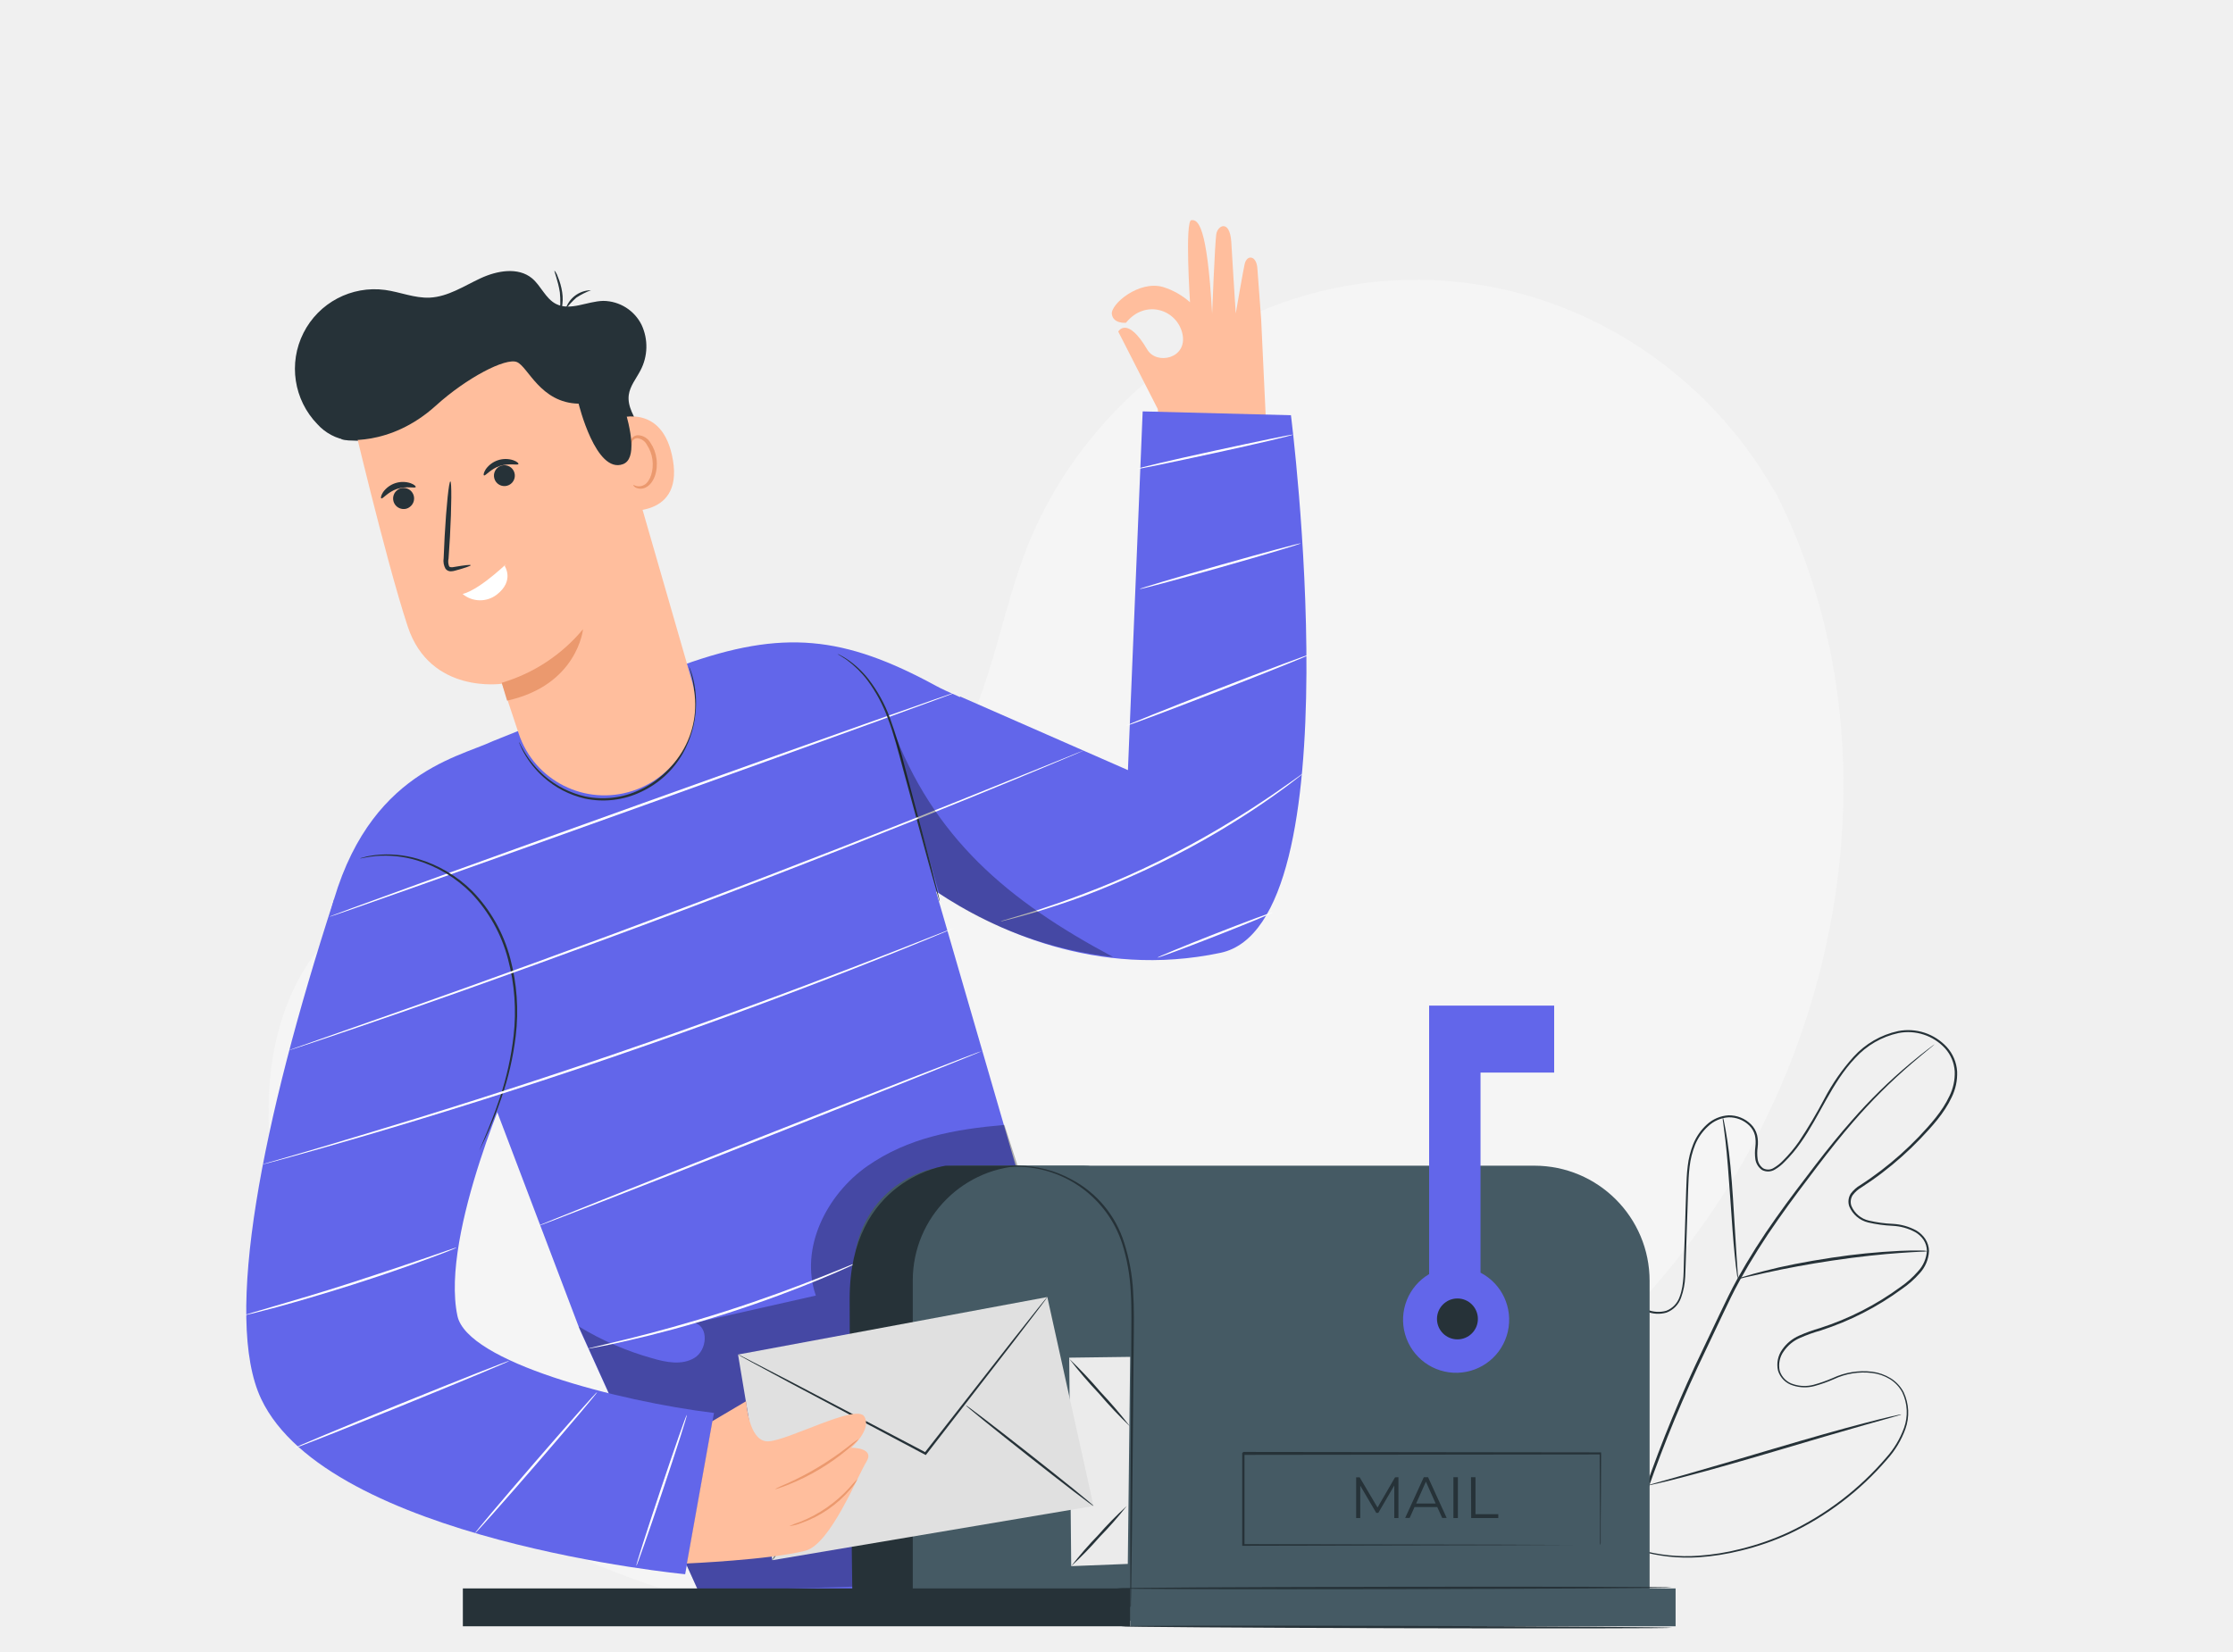
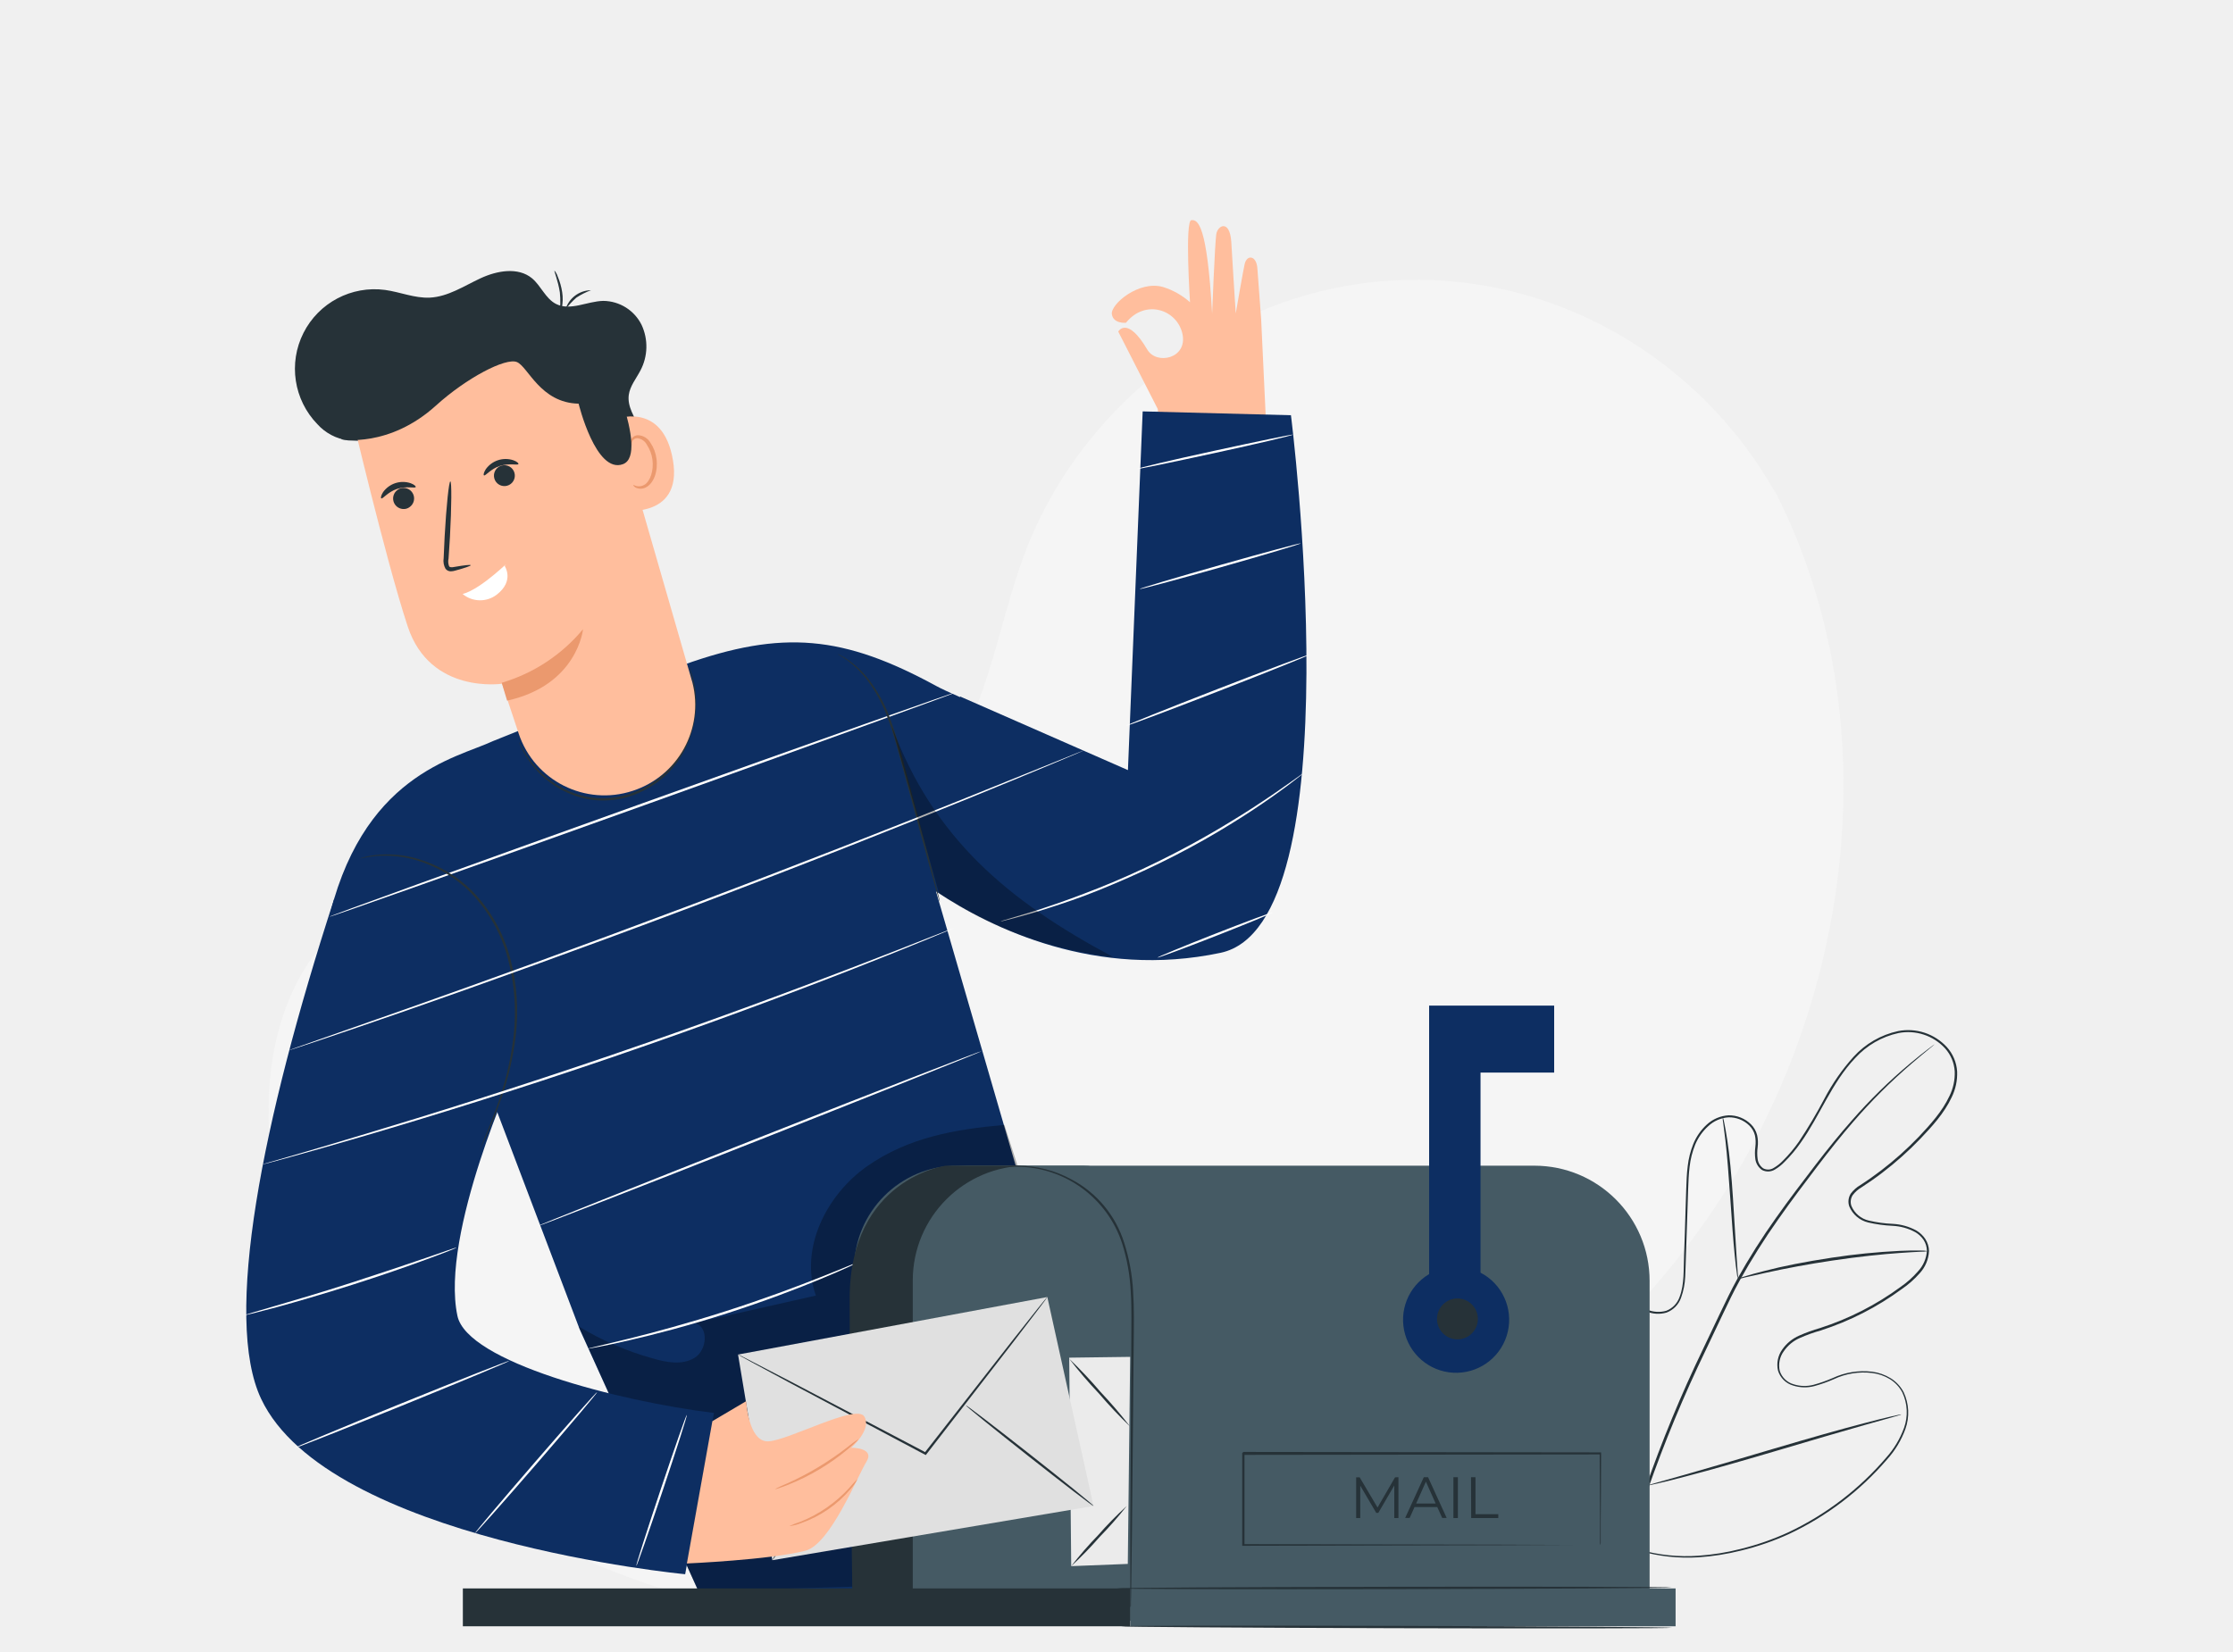
<svg xmlns="http://www.w3.org/2000/svg" viewBox="0 60 500 370">
  <path d="M397.83 170.78c25.23 50.27 17.25 113.73-14.29 160.3s-84 76.73-139.15 87.71c-39.39 7.84-81.74 6.21-117.72-11.57s-64.27-53.67-66.43-93.76c-.82-15.14 2.39-31.22 12.5-42.53 16.14-18.06 43.68-18.69 67.89-18s51.73.18 68-17.8c12.45-13.82 14.29-33.87 20.85-51.27 11.17-29.61 38.1-52.72 69.05-59.26a89.62 89.62 0 0113-1.77c34-2.13 66.33 15.39 84.19 44.45z" fill="#f5f5f5" />
  <g fill="#263238">
    <path d="M362.8 405.65l1.11.4c.72.28 1.82.65 3.28 1.06a38.71 38.71 0 0013.11 1.33 52.77 52.77 0 009.44-1.52 59.87 59.87 0 0010.73-3.74 65.81 65.81 0 0021.88-16.72 20.43 20.43 0 004-6.68 10.44 10.44 0 00-.38-7.89 7.76 7.76 0 00-2.79-3 9.89 9.89 0 00-4-1.38 15.73 15.73 0 00-8.59 1.4 31.94 31.94 0 01-4.35 1.54 8.49 8.49 0 01-4.71-.12 5 5 0 01-3.4-3.32 5.86 5.86 0 01.93-4.75 9 9 0 013.82-3.13 35.68 35.68 0 014.67-1.69 63.09 63.09 0 0018.05-9.23 20.82 20.82 0 003.86-3.46 7.35 7.35 0 002-4.63 4.57 4.57 0 00-.73-2.4 5.61 5.61 0 00-1.87-1.75 11.73 11.73 0 00-5.07-1.42 30.35 30.35 0 01-5.47-.75 6.11 6.11 0 01-4.24-3.6 3.29 3.29 0 01.35-2.89 7.26 7.26 0 012.16-1.91c1.56-1 3.1-2.09 4.59-3.23a73.62 73.62 0 008.46-7.56c2.6-2.77 5.24-5.65 6.87-9.13a11.46 11.46 0 001.18-5.53 8.46 8.46 0 00-2.17-5.16 11.24 11.24 0 00-10.41-3.42 18.37 18.37 0 00-9.72 5.62c-5.27 5.55-7.87 12.87-12.19 18.94a30.63 30.63 0 01-3.59 4.27 9.92 9.92 0 01-2.2 1.75 2.91 2.91 0 01-2.86.1 3.6 3.6 0 01-1.5-2.42 10.29 10.29 0 010-2.77 7.52 7.52 0 00-.1-2.6 4.72 4.72 0 00-1.26-2.18 6.47 6.47 0 00-4.64-1.83 7.32 7.32 0 00-4.58 2 11.6 11.6 0 00-2.9 4.13 19 19 0 00-1.24 4.91c-.21 1.68-.27 3.36-.33 5s-.11 3.35-.16 5q-.17 5-.33 9.82c-.06 1.61-.09 3.2-.17 4.81a15.61 15.61 0 01-.91 4.69 5.51 5.51 0 01-3.27 3.37 6.79 6.79 0 01-4.62-.3 18.39 18.39 0 01-7.14-5.4 19.76 19.76 0 01-2.38-3.68 39.07 39.07 0 00-2-3.75 5.86 5.86 0 00-3-2.54 5.45 5.45 0 00-3.85.27 7.84 7.84 0 00-3.05 2.37 9 9 0 00-1.56 3.47 54.38 54.38 0 00-.66 7.47c-.17 2.44-.25 4.83-.28 7.14a91.39 91.39 0 00.79 13.06 64.1 64.1 0 002.43 11.1c.46 1.69 1.14 3.23 1.69 4.73.31.73.65 1.43 1 2.12s.61 1.37 1 2a42 42 0 007.9 10.56 14.19 14.19 0 001.47 1.35l1.11.94.88.77-.92-.73-1.12-.92a13.93 13.93 0 01-1.49-1.33 41.72 41.72 0 01-8-10.54 21.69 21.69 0 01-1-2c-.32-.69-.68-1.39-1-2.13-.56-1.5-1.25-3-1.72-4.73a63.69 63.69 0 01-2.47-11.15 88.74 88.74 0 01-.84-13.09c0-2.32.1-4.71.26-7.16a56.61 56.61 0 01.65-7.54 9.4 9.4 0 011.62-3.61 8.15 8.15 0 013.19-2.49 5.82 5.82 0 014.13-.3 6.38 6.38 0 013.25 2.7 39.15 39.15 0 012 3.79 19 19 0 002.33 3.59 18.14 18.14 0 007 5.27 6.47 6.47 0 004.33.29 5.1 5.1 0 003-3.12c1.1-2.89.86-6.15 1-9.36s.21-6.5.32-9.81c.05-1.66.1-3.33.16-5s.11-3.39.33-5.09a19.11 19.11 0 011.26-5 12 12 0 013-4.31 7.85 7.85 0 014.89-2.09 6.94 6.94 0 015 2 5.18 5.18 0 011.39 2.41 7.8 7.8 0 01.12 2.76 9.64 9.64 0 000 2.63 3 3 0 001.26 2.08 2.35 2.35 0 002.36-.11 9.66 9.66 0 002.09-1.66 31.58 31.58 0 003.52-4.2 108.79 108.79 0 005.71-9.62 45.54 45.54 0 016.53-9.39 18.83 18.83 0 0110-5.77 11.76 11.76 0 0110.9 3.59 9 9 0 012.3 5.47 12 12 0 01-1.23 5.78c-1.68 3.58-4.35 6.48-7 9.27a73.7 73.7 0 01-8.52 7.61c-1.5 1.15-3.05 2.23-4.62 3.25a6.74 6.74 0 00-2 1.76 2.76 2.76 0 00-.3 2.45 5.63 5.63 0 003.9 3.27 29 29 0 005.38.73 12.3 12.3 0 015.28 1.5 6.17 6.17 0 012 1.91 5.13 5.13 0 01.81 2.66 7.87 7.87 0 01-2.09 5 21.26 21.26 0 01-4 3.53 63.69 63.69 0 01-18.19 9.29 34.14 34.14 0 00-4.62 1.66 8.45 8.45 0 00-3.63 3 5.41 5.41 0 00-.89 4.38 4.57 4.57 0 003.11 3 8 8 0 004.47.11 31.19 31.19 0 004.29-1.51 16.32 16.32 0 018.81-1.42 10.52 10.52 0 014.15 1.46 8.09 8.09 0 012.93 3.16 10.82 10.82 0 01.38 8.2 20.66 20.66 0 01-4.08 6.8 65.84 65.84 0 01-22 16.74 59.72 59.72 0 01-10.79 3.72 53.86 53.86 0 01-9.48 1.49 38.62 38.62 0 01-13.16-1.44 33.76 33.76 0 01-3.27-1.11z" />
    <path d="M368.39 393.45a295.29 295.29 0 0112.91-31.24c1.28-2.7 2.55-5.38 3.81-8s2.49-5.23 3.87-7.71a148.28 148.28 0 018.71-13.76c3-4.24 6-8.16 8.79-11.8s5.52-7 8.11-9.92a117.21 117.21 0 0113.24-12.95c1.68-1.4 3-2.45 3.93-3.14l1.05-.79a2.49 2.49 0 01.37-.25l-.33.3-1 .83c-.89.73-2.2 1.8-3.86 3.23a124.21 124.21 0 00-13.07 13.06c-2.56 2.95-5.23 6.3-8 9.94s-5.76 7.58-8.73 11.82a149.15 149.15 0 00-8.64 13.72c-1.37 2.46-2.6 5.05-3.85 7.68l-3.8 8a299.47 299.47 0 00-12.93 31.16" />
    <path d="M389.15 346.48a7 7 0 01-.26-1.42c-.14-.91-.3-2.24-.46-3.89-.34-3.29-.65-7.84-1-12.87s-.7-9.57-1.08-12.84c-.19-1.64-.36-3-.49-3.88a5.67 5.67 0 01-.12-1.43 7.23 7.23 0 01.36 1.39c.19.91.42 2.23.67 3.86.5 3.27.94 7.83 1.26 12.86s.59 9.45.8 12.88c.11 1.54.2 2.85.27 3.9a6.63 6.63 0 01.05 1.44z" />
    <path d="M431.69 340.22a8.83 8.83 0 01-1.69.13c-1.09.06-2.66.13-4.61.28-3.88.27-9.23.82-15.11 1.7-5.21.78-10.28 1.71-15 2.76-1.9.42-3.43.79-4.49 1a9.58 9.58 0 01-1.67.35 7.88 7.88 0 011.61-.58c1-.32 2.56-.76 4.46-1.23 3.78-1 9.08-2.06 15-2.95a148.57 148.57 0 0115.18-1.52c1.95-.1 3.53-.1 4.62-.08a7.87 7.87 0 011.7.14zm-62.75 52.47a2.1 2.1 0 01-.27-.52l-.66-1.56c-.57-1.35-1.35-3.33-2.27-5.79-1.85-4.92-4.19-11.79-6.67-19.41s-4.76-14.51-6.51-19.45c-.85-2.41-1.56-4.39-2.08-5.86-.22-.64-.41-1.16-.56-1.6a2.26 2.26 0 01-.16-.57 1.92 1.92 0 01.27.53l.67 1.55c.57 1.36 1.34 3.34 2.26 5.8 1.85 4.91 4.2 11.79 6.68 19.41s5.75 15.6 7.5 20.55c.85 2.41.56 3.28 1.08 4.75.23.64.41 1.17.56 1.6a2.39 2.39 0 01.16.57zm56.82-15.91a2.52 2.52 0 01-.57.21l-1.65.48-6.08 1.71c-5.14 1.45-12.21 3.54-20 5.85-7.31 2.16-14.11 4.12-20.08 5.67-2.58.68-4.68 1.2-6.14 1.53l-1.68.37a2.18 2.18 0 01-.59.09 2.28 2.28 0 01.57-.21l1.65-.48 6.08-1.71c5.14-1.45 12.21-3.54 20-5.85s14.91-4.33 20.08-5.67c2.58-.68 4.68-1.2 6.13-1.53l1.68-.37a2.23 2.23 0 01.6-.09z" />
  </g>
  <path d="M260.78 162.41s-.58-2.78-1.55-10.82l-8.84-17.33s2-3.63 6.51 4.05c2.08 3.5 9 2 7.88-3.46s-8.28-8-12.66-2.56c0 0-2.83.29-3.16-1.92s6.06-7.67 11.5-6.08a16.5 16.5 0 016 3.4s-1.18-18.22.3-18.38 3.53 1 4.65 20.93c0 0 .62-15.77.93-17.78s3-3.37 3.36 1.68c0 .56 1 16.06 1 16.06s1.77-10.25 2-11.07c.5-2.16 2.63-1.93 2.84.93.15 2.17.85 11.43.85 11.43l1.34 28.51h.18" fill="#ffbe9d" />
-   <path d="M289.06 153l-33.2-.86-3.3 80.34L215 216l-.06.13c-2.26-1-4.23-1.9-5.28-2.48-20.75-11.31-34.37-12.69-56.64-4.74l-42.66 17.08c-8.26 3.89-29.75 7.48-37.12 41.46l-1 4.06L106.38 296l23.41 61.7 28 61.76 64.45-2.09 33.68-42-28.58-54.59-17.76-61.14c12.55 8.33 35.84 19.67 63.73 13.76C303.56 267 289.06 153 289.06 153z" fill="#6266ea" />
+   <path d="M289.06 153l-33.2-.86-3.3 80.34L215 216l-.06.13c-2.26-1-4.23-1.9-5.28-2.48-20.75-11.31-34.37-12.69-56.64-4.74l-42.66 17.08c-8.26 3.89-29.75 7.48-37.12 41.46l-1 4.06L106.38 296l23.41 61.7 28 61.76 64.45-2.09 33.68-42-28.58-54.59-17.76-61.14c12.55 8.33 35.84 19.67 63.73 13.76C303.56 267 289.06 153 289.06 153z" fill="#0D2E62" />
  <path d="M129.57 357.07A65.36 65.36 0 00146 364.2c3.14.94 6.74 1.63 9.53-.09s3.22-6.81.1-7.83l27.05-6.11c-3.67-10.56 2.38-22.61 11.53-29s19.55-8.25 30.69-9.22l13.49 41.85-45.09 61.5-36.92 1.07z" opacity=".3" />
-   <path d="M115.42 299.26s-16.91 37-13 55.44c2.16 10.32 35.93 19.13 57.45 21.76l-6.45 36.12s-80-7.61-94.95-39.28c-8.5-18 .11-62 16.3-111.8z" fill="#6266ea" />
+   <path d="M115.42 299.26s-16.91 37-13 55.44c2.16 10.32 35.93 19.13 57.45 21.76l-6.45 36.12s-80-7.61-94.95-39.28c-8.5-18 .11-62 16.3-111.8z" fill="#0D2E62" />
  <path d="M192.44 342.59a2.89 2.89 0 01-.57.31l-1.69.78c-1.47.68-3.62 1.61-6.29 2.73-5.34 2.22-12.82 5.08-21.23 7.78s-16.16 4.72-21.8 6c-2.82.65-5.11 1.14-6.7 1.44l-1.83.34a2.59 2.59 0 01-.64.09 2.87 2.87 0 01.62-.19l1.81-.44c1.58-.36 3.85-.91 6.66-1.6 5.61-1.39 13.32-3.47 21.72-6.16s15.88-5.49 21.25-7.63c2.69-1.06 4.85-1.94 6.35-2.56l1.72-.7a3.05 3.05 0 01.62-.19zm22.27-127.78c0 .13-31.47 11.56-70.39 25.52s-70.53 25.17-70.58 25 31.47-11.56 70.4-25.52 70.52-25.14 70.57-25z" fill="#fff" />
  <path d="M107.2 318a.91.91 0 01.08-.22l.26-.62 1-2.39c.88-2.08 2.13-5.11 3.4-8.94A68.32 68.32 0 00115 292a46.23 46.23 0 00-1.24-17.15 33.74 33.74 0 00-8.34-14.91 29 29 0 00-11.95-7.21 25 25 0 00-9.41-1l-1.49.19c-.43.06-.78.15-1.08.2l-.66.13h-.23s.07 0 .21-.07l.66-.18c.29-.07.65-.18 1.08-.26l1.49-.23a24.27 24.27 0 019.53.85 28.94 28.94 0 0112.19 7.22 34 34 0 018.5 15.11 46.2 46.2 0 011.22 17.34 67.26 67.26 0 01-3.2 13.87 98.67 98.67 0 01-3.56 8.9c-.48 1-.86 1.82-1.13 2.35l-.31.61c-.03.15-.07.24-.08.24zm80.35-111.52a2.54 2.54 0 01.57.25 12.76 12.76 0 011.55.91 21.14 21.14 0 014.83 4.51 32.81 32.81 0 014.74 8.58 112.68 112.68 0 013.47 11.47l5.57 21 1.62 6.39.42 1.74a2.54 2.54 0 01.11.62 2.76 2.76 0 01-.21-.59c-.13-.45-.3-1-.51-1.72l-1.79-6.34-5.71-21c-1.1-4.1-2.11-8-3.42-11.44a33.52 33.52 0 00-4.58-8.52 22.32 22.32 0 00-4.65-4.57c-1.26-.86-2.04-1.25-2.01-1.29z" fill="#263238" />
  <path d="M242.85 228l-.44.21-1.33.58-5.08 2.14c-4.44 1.88-10.89 4.54-18.87 7.8-16 6.51-38.1 15.3-62.71 24.58s-47 17.31-63.33 23c-8.14 2.83-14.74 5.08-19.31 6.61l-5.27 1.75-1.37.44-.48.14.46-.19 1.36-.49 5.23-1.84 19.26-6.77c16.25-5.74 38.65-13.82 63.27-23.1s46.76-18 62.75-24.44l18.93-7.64 5.15-2.08 1.35-.53zm-29.28 39.87l-.38.18-1.14.49-4.41 1.83c-3.83 1.59-9.39 3.82-16.29 6.53-13.8 5.41-33 12.6-54.37 19.92s-41 13.37-55.19 17.54c-7.11 2.08-12.88 3.72-16.88 4.81l-4.6 1.25-1.2.31a2.18 2.18 0 01-.41.09 2.67 2.67 0 01.39-.14l1.19-.36 4.58-1.32c4-1.15 9.73-2.85 16.83-5 14.19-4.25 33.73-10.36 55.12-17.67s40.58-14.45 54.41-19.78c6.91-2.66 12.49-4.84 16.34-6.37l4.45-1.74 1.16-.44zm78.18-34.62a4.39 4.39 0 01-.58.5l-1.75 1.36c-.76.59-1.7 1.3-2.81 2.09s-2.36 1.72-3.79 2.67c-2.83 1.95-6.28 4.16-10.19 6.48s-8.31 4.71-13 7-9.31 4.28-13.53 6-8.1 3-11.38 4.05c-1.63.54-3.13 1-4.44 1.35s-2.44.7-3.37.93l-2.15.55a4.69 4.69 0 01-.75.15 4.24 4.24 0 01.72-.26l2.12-.63c.92-.27 2-.6 3.35-1s2.78-.85 4.4-1.42c3.26-1.08 7.1-2.48 11.32-4.15s8.78-3.69 13.48-6 9.08-4.69 13-7 7.37-4.47 10.22-6.38c1.44-.93 2.7-1.83 3.83-2.6s2.08-1.45 2.86-2l1.8-1.28a4 4 0 01.64-.41zm1.56-26.68c.05.14-9.13 3.83-20.5 8.25s-20.64 7.89-20.69 7.75 9.12-3.82 20.5-8.24 20.64-7.89 20.69-7.76zm-2.02-24.88c0 .14-8 2.55-18 5.38s-18.11 5-18.15 4.87 8-2.54 18-5.37 18.11-5.02 18.15-4.88zm-1.76-24.34c0 .14-7.77 2-17.42 4.09s-17.49 3.73-17.52 3.59 7.76-2 17.41-4.09 17.49-3.73 17.53-3.59zM219.87 295.4c0 .13-22.2 9-49.69 19.86s-49.83 19.52-49.88 19.39 22.19-9 49.69-19.87 49.83-19.52 49.88-19.38zm-117.64 44.03a2.23 2.23 0 01-.45.22l-1.34.55c-1.17.46-2.87 1.11-5 1.89-4.22 1.56-10.09 3.61-16.63 5.69s-12.52 3.81-16.86 5c-2.17.58-3.94 1-5.16 1.34l-1.41.33a1.67 1.67 0 01-.5.08 1.82 1.82 0 01.47-.18l1.39-.43 5.11-1.5c4.31-1.26 10.26-3 16.8-5.12s12.41-4.08 16.66-5.55l5-1.73 1.37-.46a1.58 1.58 0 01.55-.13zm11.87 25.34c.06.13-10.72 4.63-24.07 10.05s-24.23 9.71-24.28 9.58 10.72-4.64 24.08-10.06 24.22-9.71 24.27-9.57zm19.63 7c.11.1-5.94 7.26-13.5 16s-13.79 15.75-13.9 15.66 5.94-7.26 13.5-16 13.79-15.75 13.9-15.66zm20.07 5.1c.14.05-2.29 7.67-5.42 17s-5.78 16.91-5.91 16.86 2.29-7.66 5.42-17 5.77-16.91 5.91-16.86zM285 264.35c.06.13-5.69 2.51-12.84 5.31s-13 4.95-13 4.82 5.7-2.51 12.85-5.31 12.93-4.96 12.99-4.82z" fill="#fff" />
  <path d="M199.65 222.57c9.28 25.13 26 39.18 49.61 51.78a87.07 87.07 0 01-39-14.29" opacity=".3" />
  <path d="M191.24 423h178.13v-76.1a25.81 25.81 0 00-25.81-25.82h-126.5a25.82 25.82 0 00-25.82 25.82z" fill="#455a64" />
  <path d="M214.33 321.08h28.3a10.46 10.46 0 0110.46 10.46v90.13a1.33 1.33 0 01-1.33 1.33h-59.18a1.33 1.33 0 01-1.33-1.33v-77.5a23.09 23.09 0 0123.08-23.09z" fill="#455a64" />
  <path d="M204.38 423v-76.21a25.71 25.71 0 0125.7-25.71h-18.32s-21.51 2.86-21.51 29.78.69 72.14.69 72.14z" fill="#263238" />
  <path fill="#263238" d="M103.64 415.76h149.45v8.48H103.64z" />
  <path fill="#455a64" d="M253.09 415.76h122.1v8.48h-122.1z" />
  <path d="M253.09 420a1.16 1.16 0 010-.3v-16.94c.05-10.69.13-25.38.22-41.62 0-4.06.13-8-.12-11.84a42.56 42.56 0 00-1.92-10.78 24.94 24.94 0 00-23.45-17.21 17.37 17.37 0 00-2 .05 12.1 12.1 0 00-1.44.14l-.88.12h-.31l.3-.07.88-.17a10.59 10.59 0 011.44-.19 14.68 14.68 0 012-.1 25 25 0 0112.16 3.09 24.17 24.17 0 0111.75 14.16 43.31 43.31 0 012 10.91c.25 3.84.17 7.82.13 11.88-.15 16.23-.28 30.93-.38 41.61-.07 5.3-.13 9.6-.17 12.62 0 1.46-.06 2.61-.07 3.43v.89a1.71 1.71 0 01-.14.32z" fill="#263238" />
  <path d="M374.35 415.55c0 .14-27.82.31-62.12.37s-62.12 0-62.12-.16 27.8-.31 62.12-.37 62.12.02 62.12.16zm0 9.03c0 .14-27.62.18-61.67.09s-61.68-.28-61.67-.43 27.6-.18 61.67-.09 61.67.28 61.67.43zm-16.08-18.5v-5.41c0-3.51-.05-8.62-.08-15.08l.15.16-79.93.1c.11-.11-.27.26.25-.26v20.5l-.26-.25 57 .11 16.81.07h6.13a2.45 2.45 0 01-.38 0h-5.63l-16.75.07-57.18.12h-.25v-20.76c.52-.52.15-.14.27-.26l79.93.1h.16v.16c0 6.5-.07 11.64-.09 15.18v5a1.91 1.91 0 01-.15.45z" fill="#263238" />
  <path d="M313.13 390.85V400h-.93v-7.3l-3.58 6.14h-.46l-3.58-6.1V400h-.92v-9.12h.79l4 6.76 3.92-6.76zm8.69 6.68h-5.08l-1.1 2.44h-1l4.17-9.12h.95l4.17 9.12h-1zm-.35-.78l-2.19-4.9-2.19 4.9zm3.97-5.9h1V400h-1zm3.94 0h1v8.28h5.11v.87h-6.07z" fill="#263238" />
-   <path d="M348 300.22v-15h-28v60.14a11.88 11.88 0 1011.51-.32v-44.82z" fill="#6266ea" />
+   <path d="M348 300.22v-15h-28v60.14a11.88 11.88 0 1011.51-.32v-44.82z" fill="#0D2E62" />
  <circle cx="326.34" cy="355.4" r="4.58" fill="#263238" />
  <path d="M154.29 209.28a4.11 4.11 0 01.26.61 16 16 0 01.59 1.83 22.67 22.67 0 01.68 7 23.16 23.16 0 01-2.91 10 20.89 20.89 0 01-9.35 8.63 19.68 19.68 0 01-12.62 1.5 21 21 0 01-9.25-4.8 21.38 21.38 0 01-4.41-5.51 15.87 15.87 0 01-.84-1.72 2.76 2.76 0 01-.23-.63c.06 0 .39.84 1.25 2.25a22.2 22.2 0 004.47 5.33 20.84 20.84 0 009.11 4.61 19.33 19.33 0 0012.3-1.51 20.62 20.62 0 009.16-8.39 23.19 23.19 0 002.95-9.81 23.55 23.55 0 00-.51-6.94c-.36-1.58-.71-2.43-.65-2.45z" fill="#263238" />
  <path fill="#ebebeb" d="M239.41 364.08l13.65-.18-.53 46.37-12.67.5-.45-46.69z" />
  <path d="M239.86 410.77a81.14 81.14 0 016-6.91 79.89 79.89 0 016.44-6.56 84.76 84.76 0 01-6.06 6.91 82.82 82.82 0 01-6.38 6.56zm13.2-31.25a102.09 102.09 0 01-7-7.42 98.26 98.26 0 01-6.63-7.76 99.62 99.62 0 017 7.42 100.92 100.92 0 016.63 7.76zM137.15 160.7a3.6 3.6 0 006.08 2.61c1.93-1.83 1.27-5.05.07-7.43s-2.86-4.79-2.51-7.42c.27-2 1.67-3.67 2.61-5.48a11.47 11.47 0 00.25-10.24 9.67 9.67 0 00-8.55-5.35c-3.61.07-7.42 2.33-10.63.67-2.33-1.21-3.3-4-5.33-5.72-3.13-2.59-7.86-1.73-11.57 0s-7.26 4.12-11.33 4.32c-3.39.16-6.65-1.26-10-1.72A17.82 17.82 0 0071.06 155a11.37 11.37 0 006.87 3.64" fill="#263238" />
  <path d="M141.68 237.12a20.24 20.24 0 01-25.54-12.83c-2-6.06-3.71-11.16-3.71-11.16s-16.1 2.46-21.14-12.83-13-49.31-13-49.31l-.49-2.06c15.36-13.25 37.2-15.46 56.25-8.51l1 3.17 20 69.31a20.24 20.24 0 01-13.37 24.22z" fill="#ffbe9d" />
  <path d="M91.76 173.54a2.36 2.36 0 00-1.16-4.25 2.16 2.16 0 00-1.59.44 2.36 2.36 0 001.15 4.27 2.17 2.17 0 001.6-.46z" fill="#263238" />
  <path d="M85.37 171.62c.33.19 1.47-1.45 3.58-2.13s4-.07 4.13-.41c.08-.16-.31-.56-1.14-.86a5.46 5.46 0 00-6.16 2c-.49.78-.56 1.32-.41 1.4zm25.8-6.62a2.34 2.34 0 103.3-.24 2.35 2.35 0 00-3.3.24z" fill="#263238" />
  <path d="M108.37 166.47c.32.19 1.46-1.44 3.57-2.12s4-.07 4.14-.42c.08-.15-.31-.56-1.14-.85a5.46 5.46 0 00-6.16 2c-.49.76-.57 1.31-.41 1.39zm-2.97 20.12c0-.16-1.43 0-3.64.38-.57.12-1.06.14-1.21-.17a3 3 0 01-.11-1.72c.1-1.56.2-3.16.31-4.83.37-6.85.41-12.41.09-12.43s-.9 5.52-1.28 12.37c-.08 1.67-.15 3.26-.22 4.83a3.65 3.65 0 00.42 2.37 1.47 1.47 0 001.2.57 3.61 3.61 0 001-.17c2.15-.59 3.47-1.04 3.44-1.2z" fill="#263238" />
  <path d="M113 186.76c1.79-2-5 5.13-9.41 6.28a6.12 6.12 0 007.63.15c4.06-3.13 1.78-6.43 1.78-6.43z" fill="#fff" />
  <path d="M112.34 212.92a37.45 37.45 0 0018.21-12s-1.24 12.54-17 16z" fill="#eb996e" />
  <path d="M137.27 154.07c.31-.22 11.17-4.48 13.42 9.05s-12.16 11.31-12.25 10.93-1.17-19.98-1.17-19.98z" fill="#ffbe9d" />
  <path d="M141.8 168.62c0-.06.26.12.69.24a2.42 2.42 0 001.77-.26c1.34-.76 2.16-3.23 1.83-5.67a8 8 0 00-1.22-3.27 2.77 2.77 0 00-2.08-1.51 1.21 1.21 0 00-1.28.88c-.12.4 0 .66 0 .69s-.33-.17-.32-.75a1.58 1.58 0 01.4-.94 1.82 1.82 0 011.24-.56 3.37 3.37 0 012.81 1.69 8.16 8.16 0 011.36 3.64c.37 2.73-.6 5.52-2.46 6.4a2.53 2.53 0 01-2.22 0c-.44-.26-.56-.55-.52-.58z" fill="#eb996e" />
  <path d="M76.53 158.41s10.61 1.91 21.08-7.57c6.86-6.22 15.62-10.78 18.13-9.75s5.23 9.14 13.82 9.32c0 0 3.85 15.85 9.95 13.54s-4.62-25.53-4.62-25.53l-17.21-6.31-17.59 1.53-17.86 7.21-8.7 9.28zm55.8-33.41a16.51 16.51 0 00-3.26 1.65 16 16 0 00-2.47 2.7 6.05 6.05 0 015.73-4.35zm-8.17-4.39a4 4 0 01.72 1.32 14.58 14.58 0 011 3.5 10.17 10.17 0 01-.1 3.64 3.18 3.18 0 01-.52 1.42 20.83 20.83 0 00.1-5c-.42-2.72-1.36-4.82-1.2-4.88z" fill="#263238" />
  <path fill="#e0e0e0" d="M165.26 363.38l69.25-12.88 10.35 46.8-71.92 12.14-7.68-46.06z" />
  <path d="M234.51 350.5s0 .07-.12.19l-.39.55-1.54 2.06-5.76 7.53c-4.94 6.38-11.72 15.15-19.27 24.89l-.13.17-.19-.1-1.35-.71-28.69-15.25-8.66-4.68-2.35-1.29-.6-.35a.93.93 0 01-.2-.14l.22.09.63.3 2.39 1.24c2.11 1.09 5.08 2.64 8.75 4.53L206 384.62l1.34.71-.33.07 19.39-24.79 5.89-7.44c.69-.84 1.23-1.51 1.62-2 .18-.2.32-.37.43-.51z" fill="#263238" />
  <path d="M172.94 409.44c-.12-.08 4.33-7.14 9.95-15.77s10.26-15.57 10.38-15.49-4.33 7.14-10 15.77-10.21 15.57-10.33 15.49zm71.92-12.14c-.09.11-6.57-4.85-14.47-11.08s-14.23-11.37-14.14-11.48 6.56 4.84 14.47 11.07 14.28 11.37 14.14 11.49z" fill="#263238" />
  <path d="M167.08 373.82s.49 9.07 4.86 9 19.79-8.49 21.58-5.57-2.94 7-2.94 7 5.43-.08 3.41 3.17-8.07 18.47-13.66 19.9c-8 2.05-26.53 2.85-26.53 2.85l5.71-31.87z" fill="#ffbe9d" />
  <path d="M192.26 382.28a3.7 3.7 0 01-.58.65c-.4.39-1 .94-1.76 1.58a49.55 49.55 0 01-13.35 8c-.93.37-1.69.64-2.22.81a3 3 0 01-.85.21 26.54 26.54 0 012.93-1.36 66.35 66.35 0 0013.26-8 25.61 25.61 0 012.57-1.89zm-.26 8.98a9.91 9.91 0 01-1.59 2.28 25.53 25.53 0 01-11 7.58 10.24 10.24 0 01-2.7.69 23.87 23.87 0 012.57-1 30 30 0 0010.81-7.48 26.9 26.9 0 011.91-2.07z" fill="#eb996e" />
</svg>
